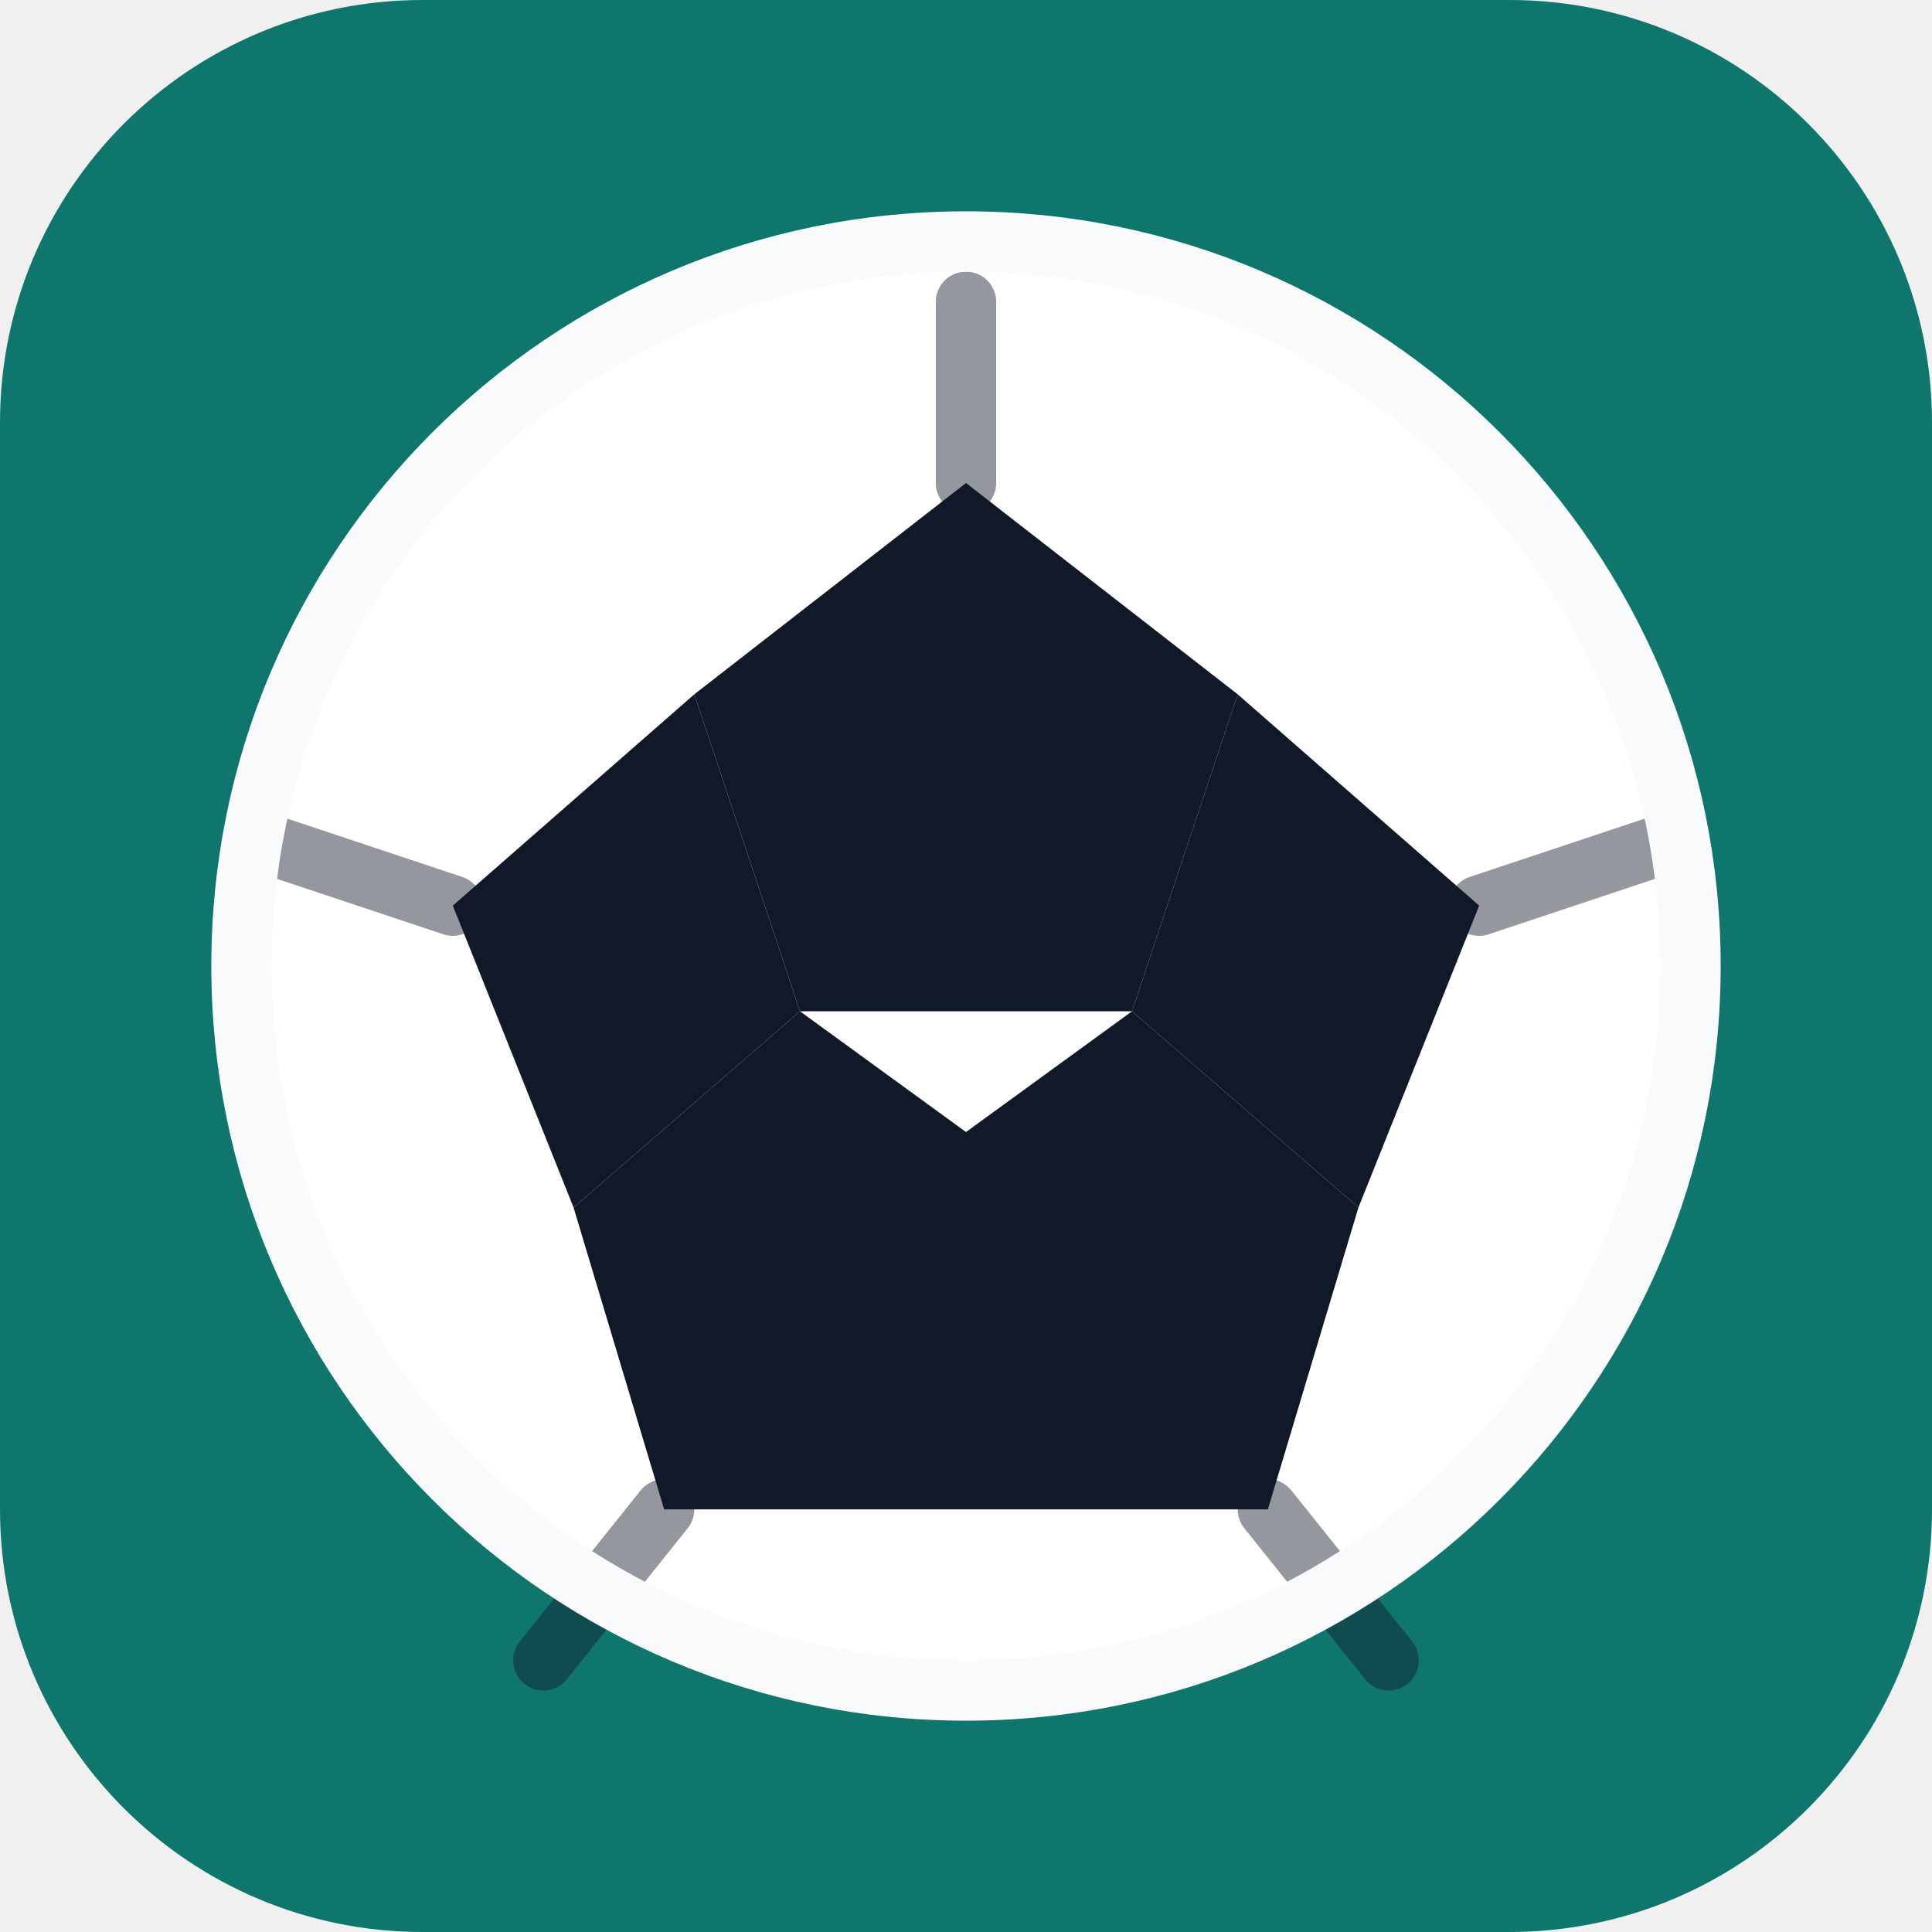
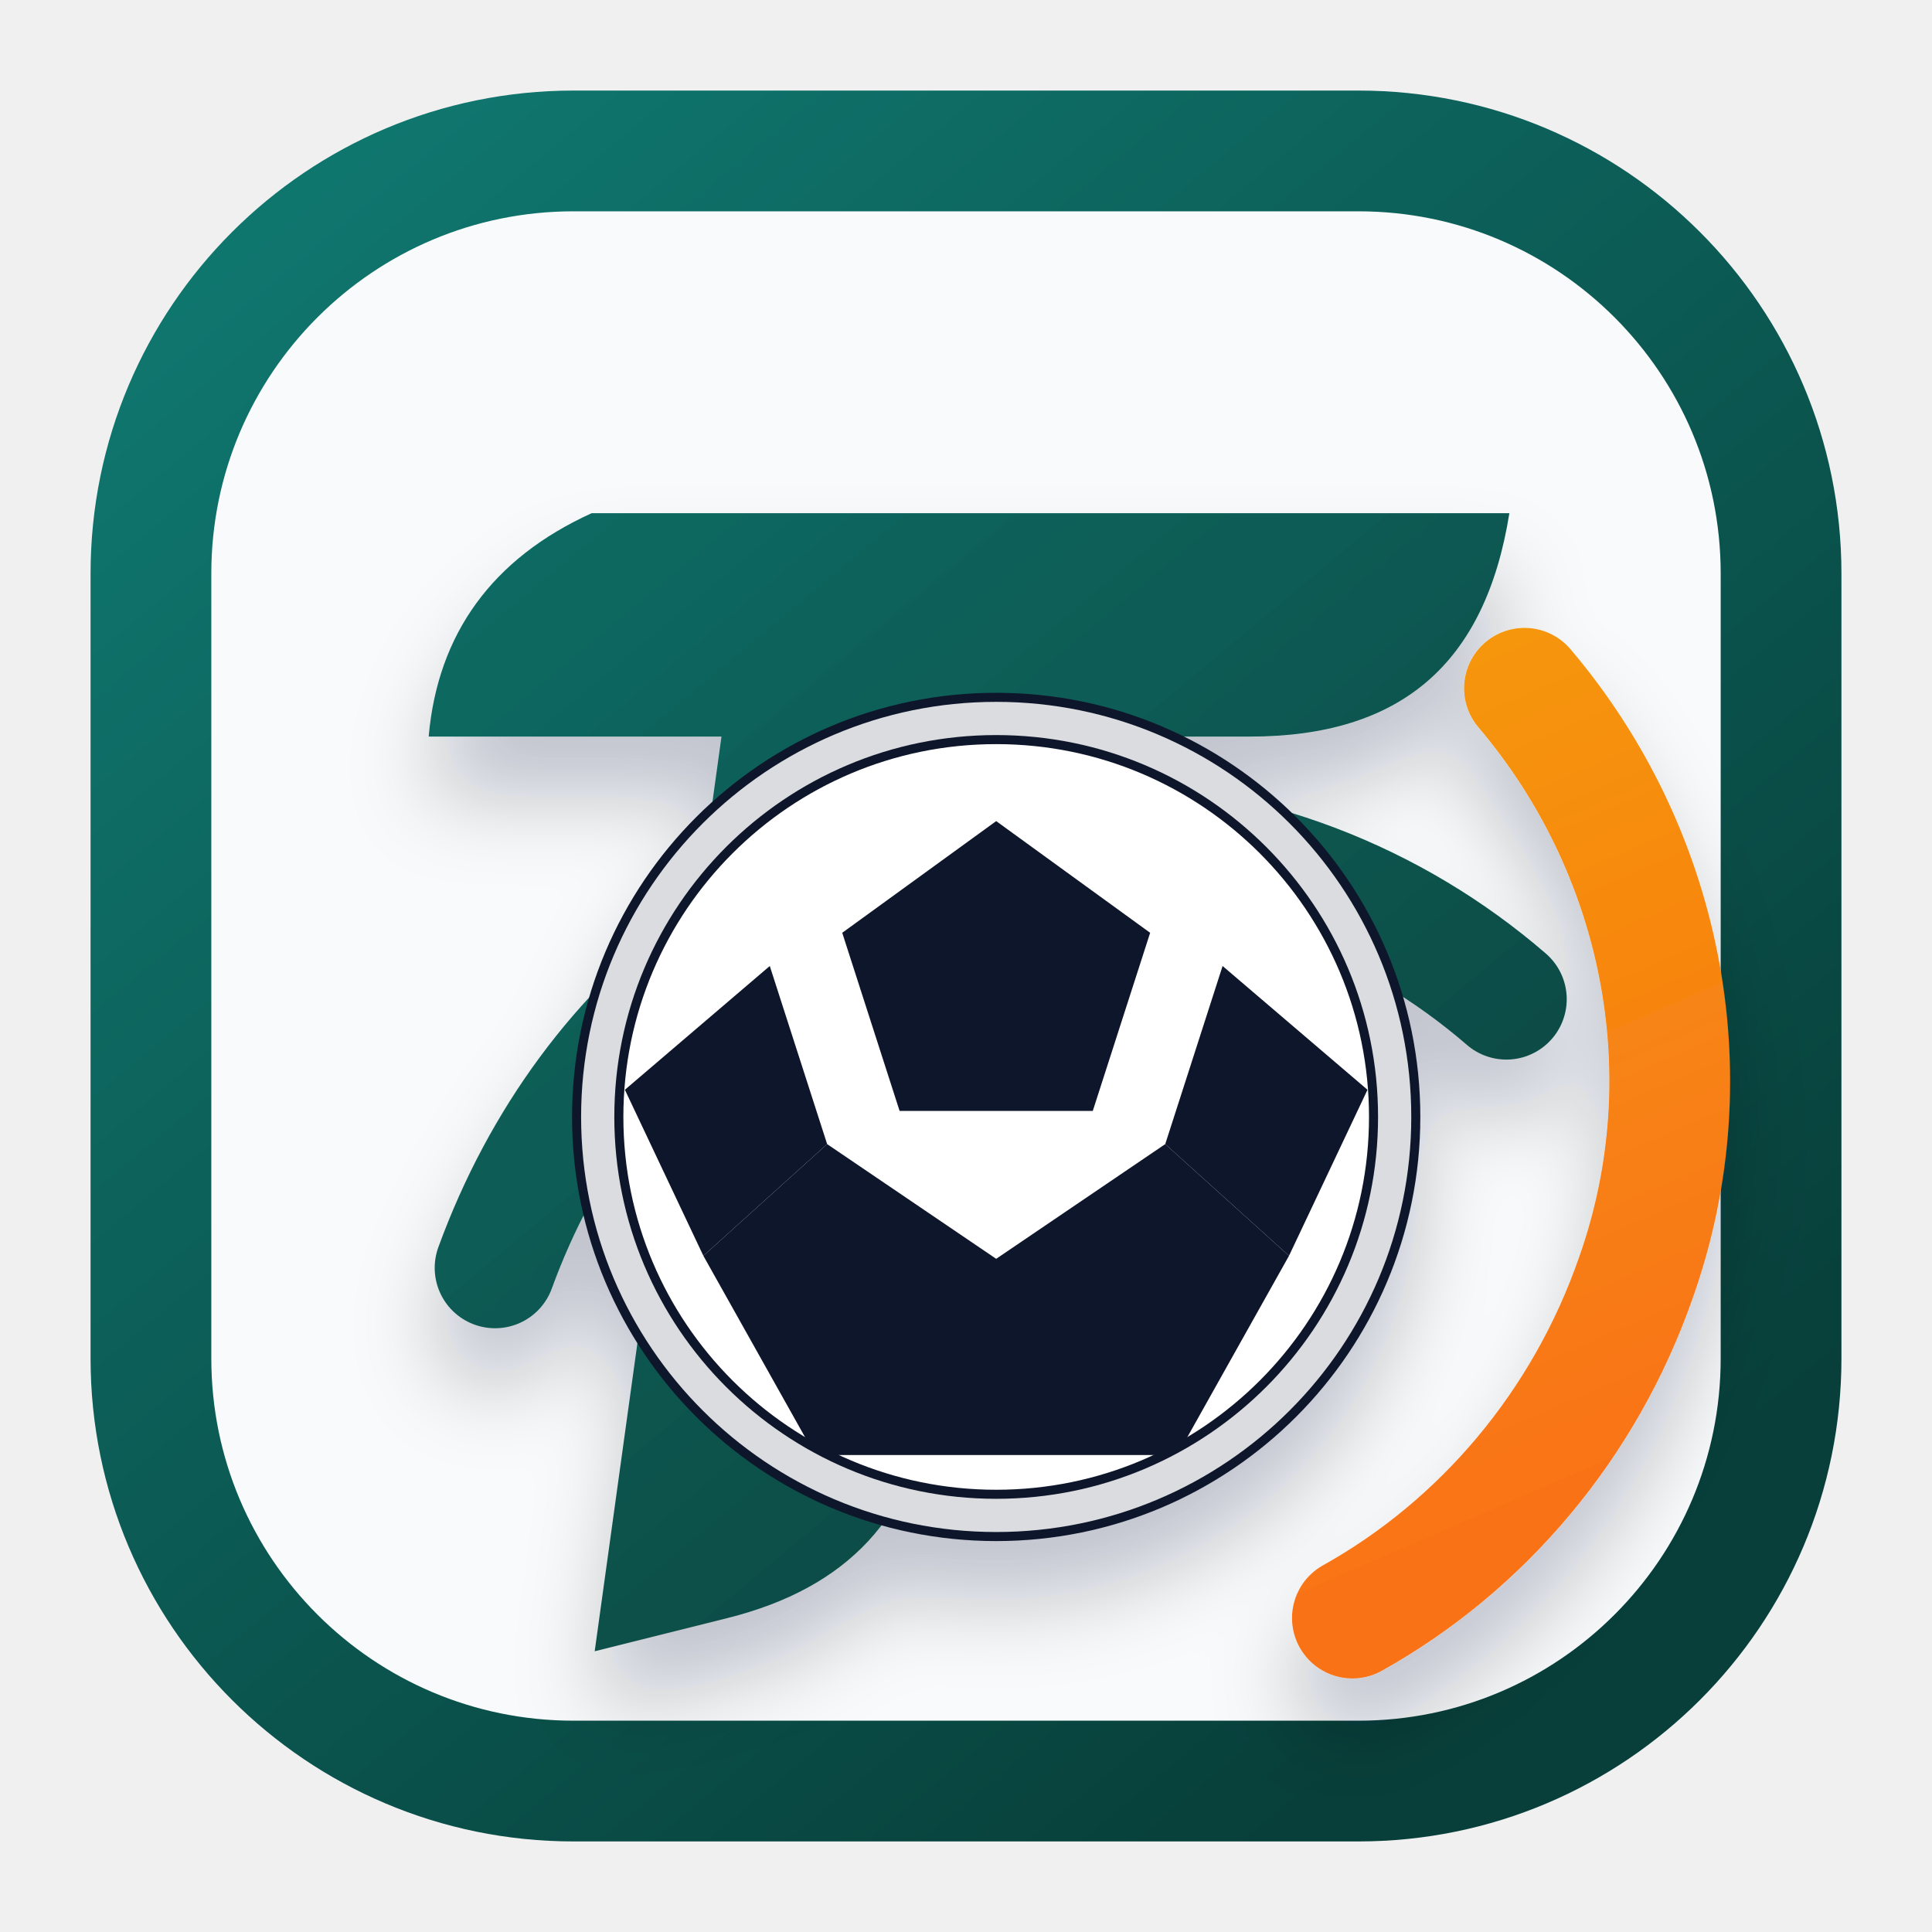
- <svg xmlns="http://www.w3.org/2000/svg" viewBox="0 0 64 64">
-   <rect width="64" height="64" rx="14" fill="#0f766e" />
-   <circle cx="32" cy="32" r="24" fill="#ffffff" />
-   <path d="M32 16l9 7-3.5 10.5h-11L23 23z" fill="#111827" />
-   <path d="M15 30l8-7 3.5 10.5-7.5 6.5z" fill="#111827" />
-   <path d="M49 30l-8-7-3.5 10.5 7.5 6.5z" fill="#111827" />
-   <path d="M22 50l-3-10 7.5-6.5 5.5 4 5.5-4L45 40l-3 10z" fill="#111827" />
-   <path d="M32 16v-6M15 30l-6-2M49 30l6-2M22 50l-4 5M42 50l4 5" stroke="#111827" stroke-width="2" stroke-linecap="round" opacity=".45" />
-   <circle cx="32" cy="32" r="24" fill="none" stroke="#f8fafc" stroke-width="2" />
+ <svg xmlns="http://www.w3.org/2000/svg" viewBox="0 0 64 64" role="img" aria-label="TakOtak">
+   <defs>
+     <linearGradient id="teal" x1="8" y1="8" x2="48" y2="56" gradientUnits="userSpaceOnUse">
+       <stop offset="0" stop-color="#0f766e" />
+       <stop offset="1" stop-color="#083f3a" />
+     </linearGradient>
+     <linearGradient id="orange" x1="42" y1="18" x2="55" y2="48" gradientUnits="userSpaceOnUse">
+       <stop offset="0" stop-color="#f59e0b" />
+       <stop offset="1" stop-color="#f97316" />
+     </linearGradient>
+     <filter id="shadow" x="-20%" y="-20%" width="140%" height="140%">
+       <feDropShadow dx="0" dy="2" stdDeviation="1.4" flood-color="#0f172a" flood-opacity="0.22" />
+     </filter>
+   </defs>
+   <rect x="5" y="5" width="54" height="54" rx="14" fill="#f8fafc" />
+   <rect x="5" y="5" width="54" height="54" rx="14" fill="none" stroke="url(#teal)" stroke-width="4" />
+   <g filter="url(#shadow)">
+     <path d="M15 17h35c-.8 5-3.6 7.4-8.6 7.4H33.8l-3 22c-.5 3.8-2.7 6.2-6.7 7.2l-4.4 1.1 4.2-30.3H14.2c.3-3.4 2.1-5.9 5.4-7.4Z" fill="url(#teal)" />
+     <path d="M16.4 42c3.1-8.5 10.5-14.1 19.5-14.1 5.4 0 10.3 2 14 5.2" fill="none" stroke="url(#teal)" stroke-width="4" stroke-linecap="round" />
+     <path d="M50.5 22.8c4.5 5.3 6.1 12.7 3.7 19.5-1.7 4.9-5.1 8.9-9.4 11.3" fill="none" stroke="url(#orange)" stroke-width="4" stroke-linecap="round" />
+     <circle cx="33" cy="37" r="13.2" fill="#ffffff" stroke="#0f172a" stroke-width="1.7" />
+     <path d="M33 27.2l5.1 3.7-1.9 5.9h-6.4l-1.9-5.9Z" fill="#0f172a" />
+     <path d="M20.7 36.1l4.8-4.1 1.9 5.9-4.1 3.7Z" fill="#0f172a" />
+     <path d="M45.3 36.1l-4.8-4.1-1.9 5.9 4.1 3.7Z" fill="#0f172a" />
+     <path d="M27 48.2l-3.7-6.6 4.1-3.7 5.6 3.8 5.6-3.8 4.1 3.7-3.7 6.6Z" fill="#0f172a" />
+     <circle cx="33" cy="37" r="13.2" fill="none" stroke="#ffffff" stroke-width="1.1" opacity="0.85" />
+   </g>
</svg>
